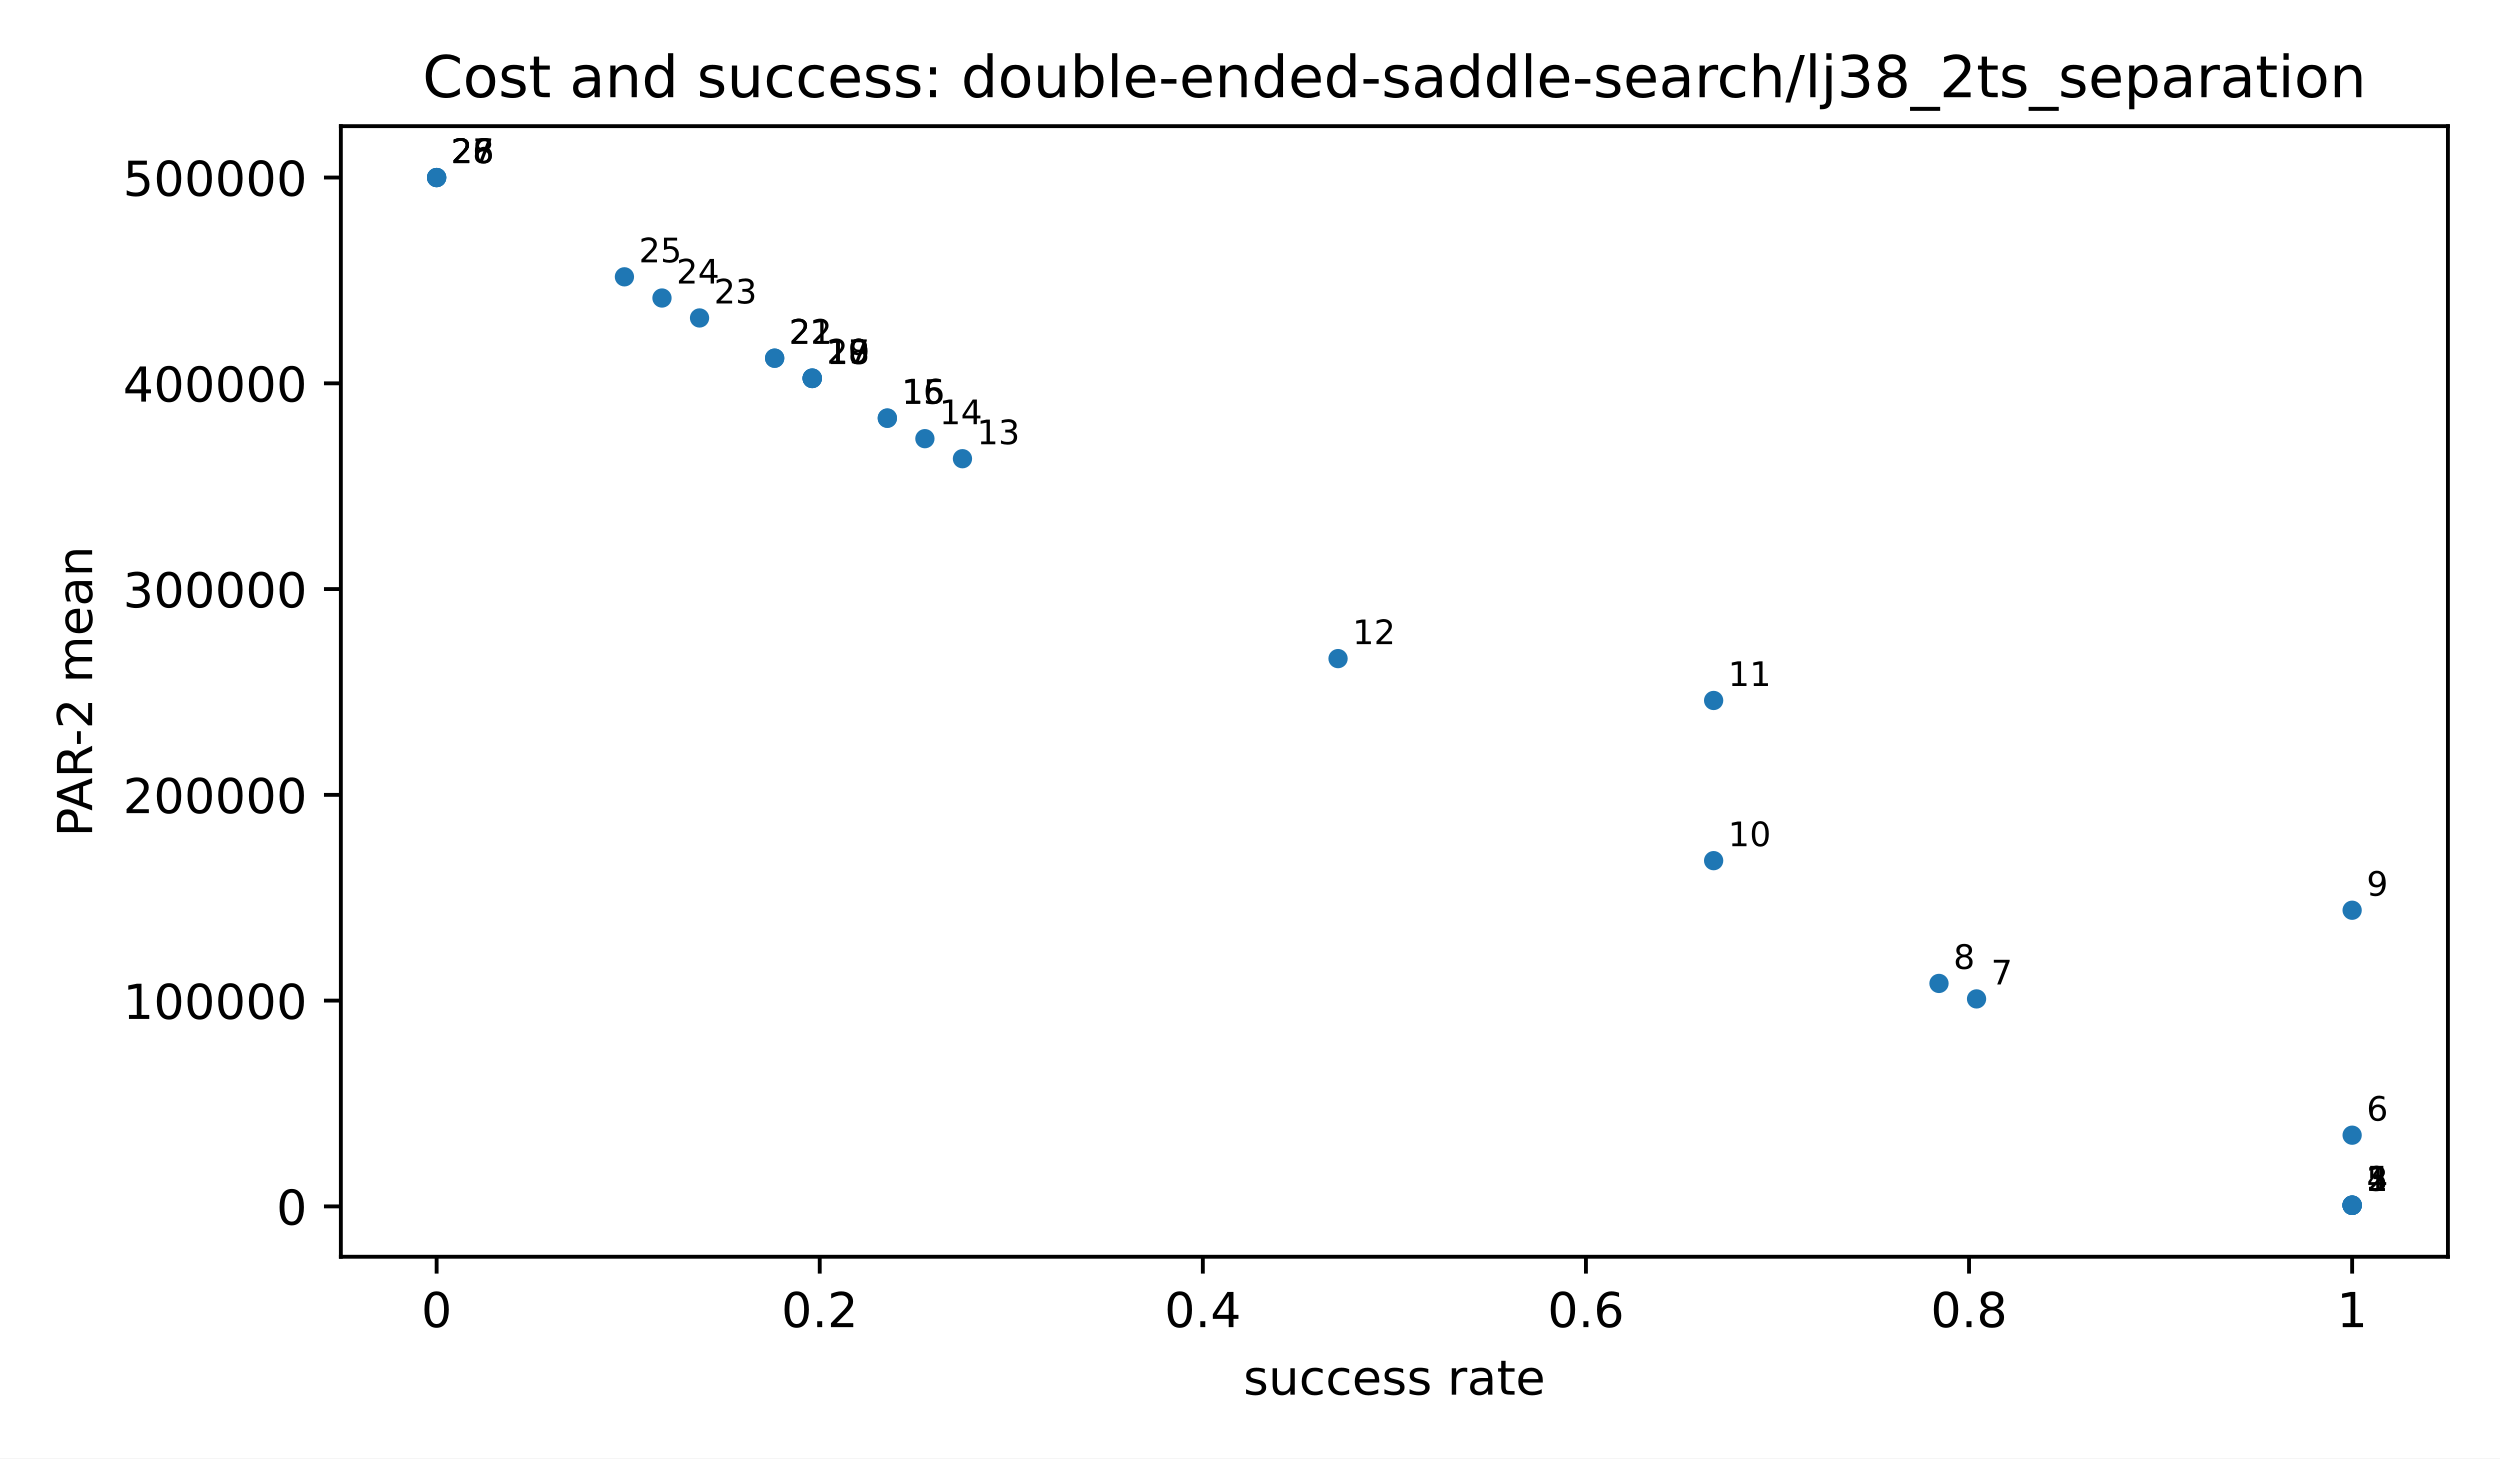
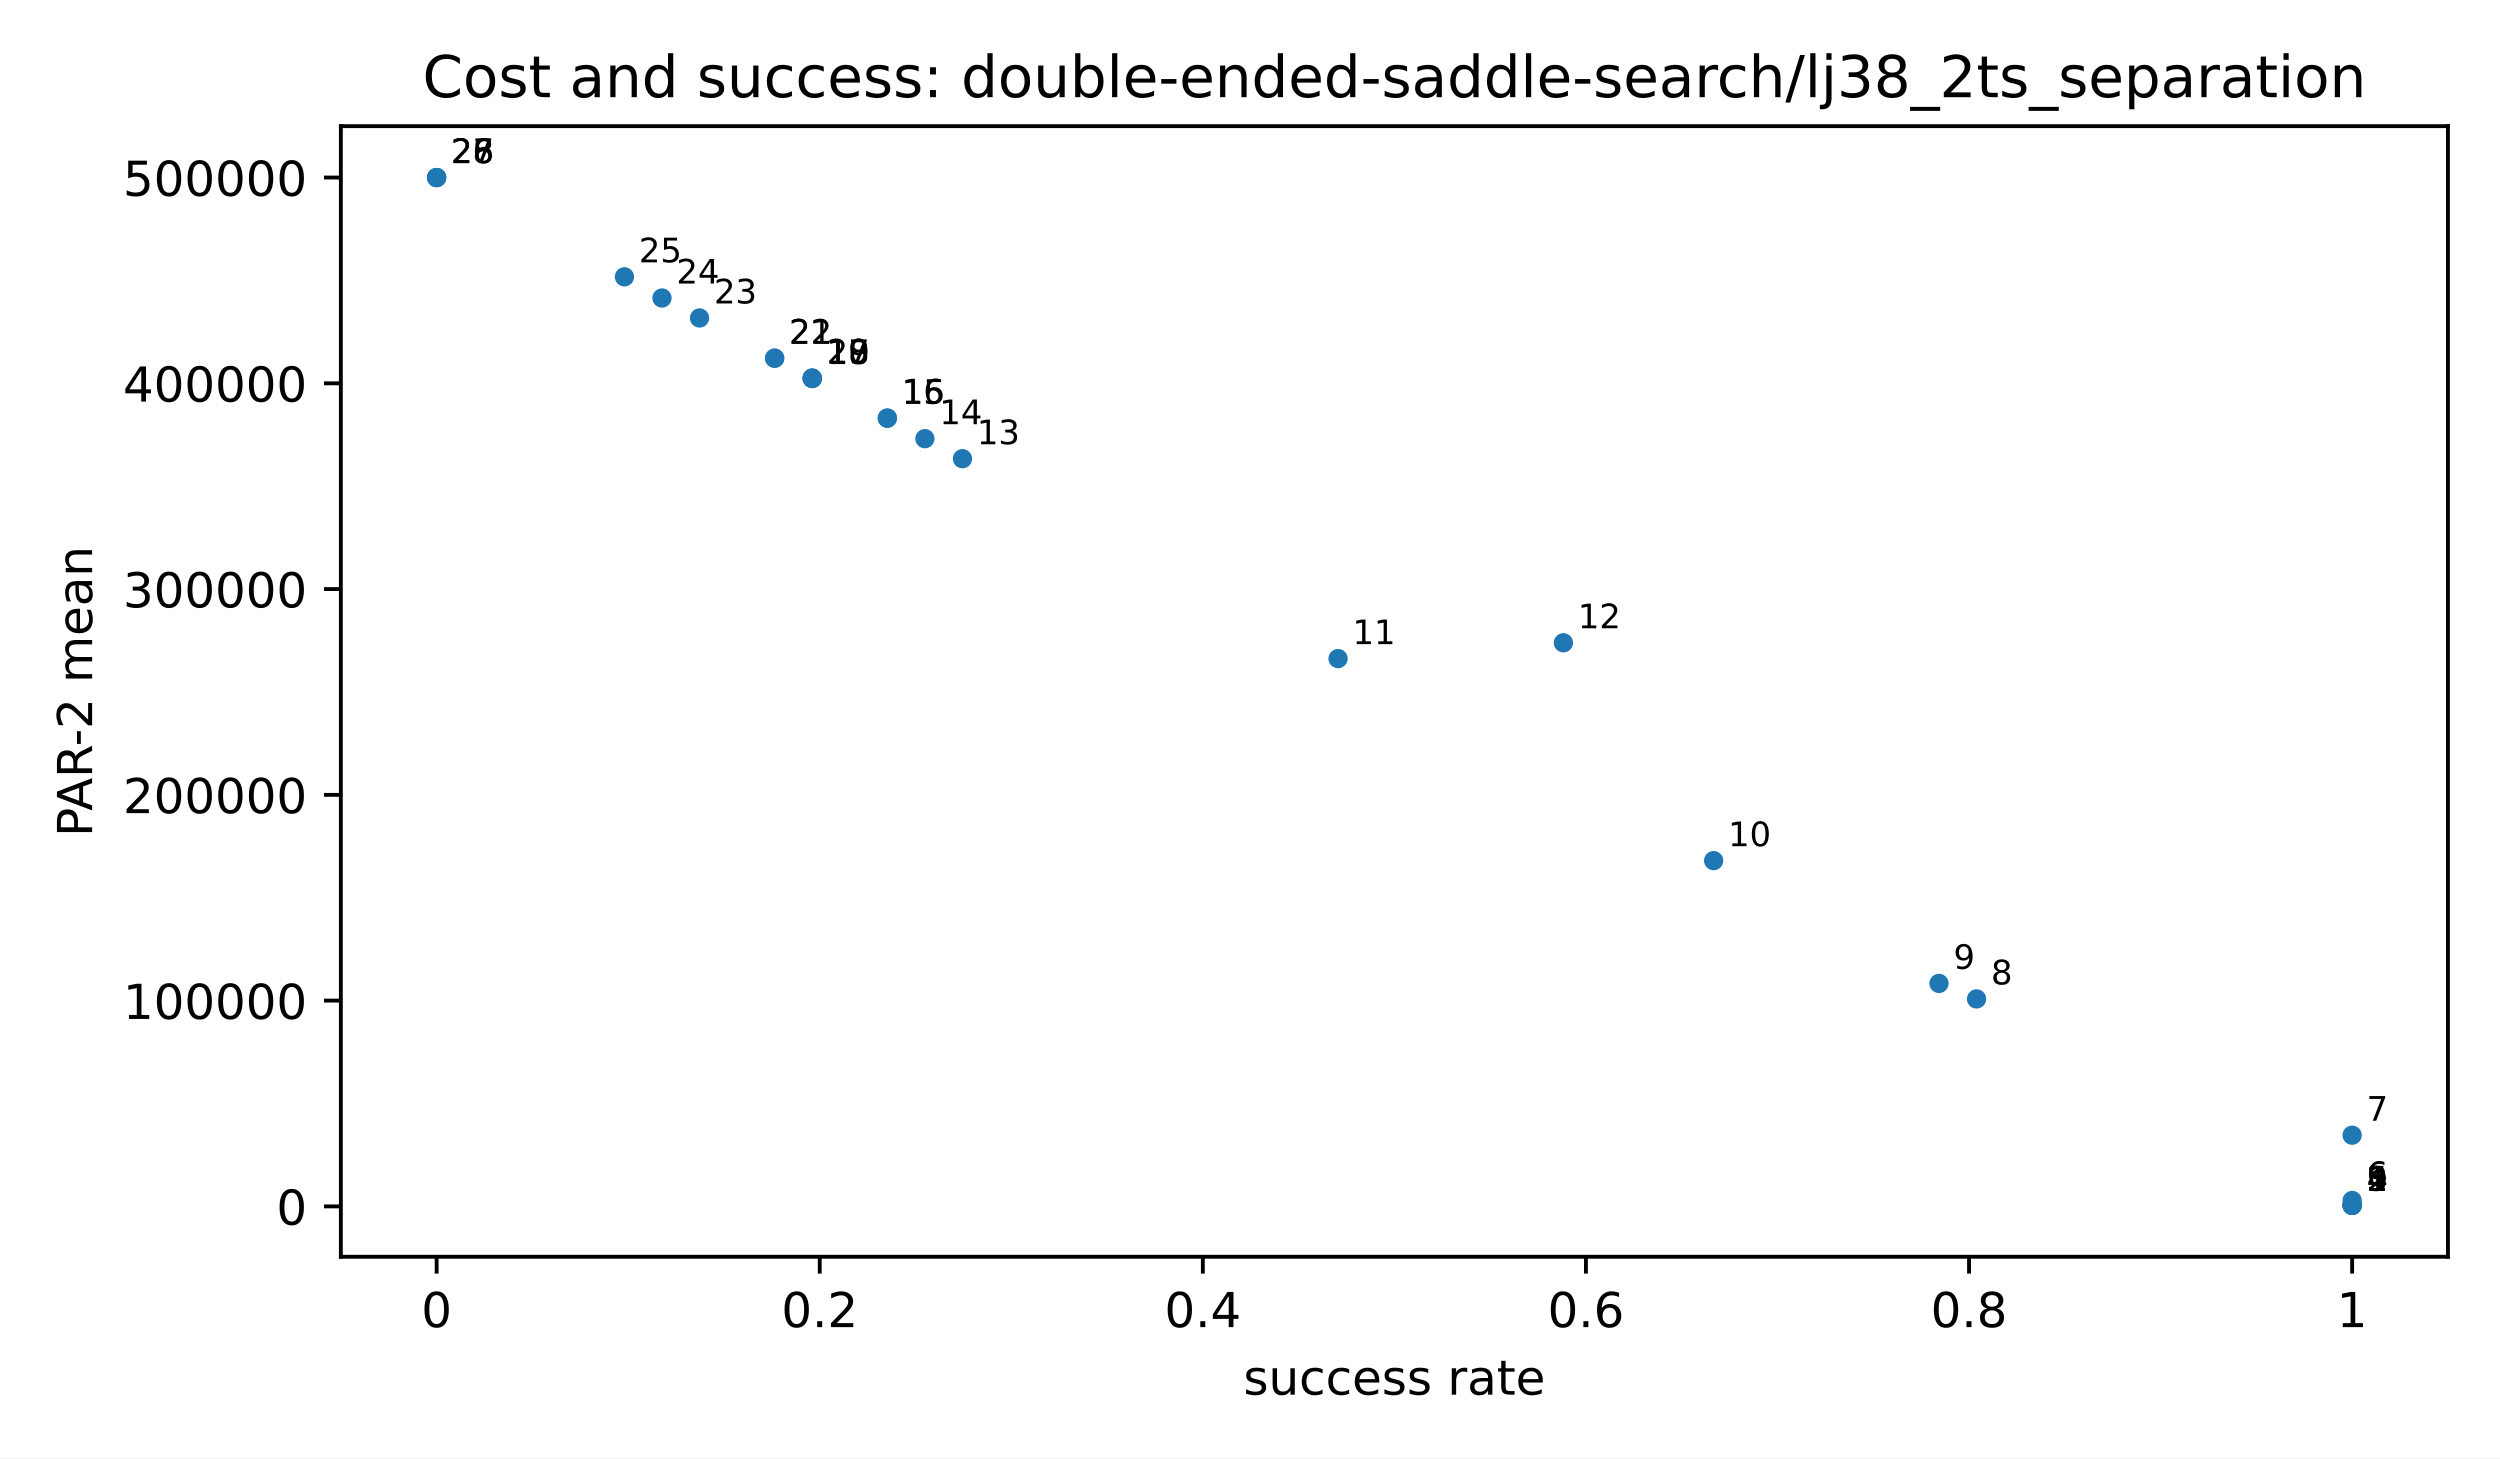
<svg xmlns="http://www.w3.org/2000/svg" xmlns:xlink="http://www.w3.org/1999/xlink" width="518.4pt" height="302.4pt" viewBox="0 0 518.4 302.4" version="1.1">
  <defs>
    <style type="text/css">*{stroke-linejoin: round; stroke-linecap: butt}</style>
  </defs>
  <g id="figure_1">
    <g id="patch_1">
      <path d="M 0 302.4  L 518.4 302.4  L 518.4 0  L 0 0  z " style="fill: #ffffff" />
    </g>
    <g id="axes_1">
      <g id="patch_2">
        <path d="M 70.68 260.6  L 507.6 260.6  L 507.6 26.16  L 70.68 26.16  z " style="fill: #ffffff" />
      </g>
      <g id="PathCollection_1">
        <defs>
          <path id="m2d8934182f" d="M 0 2  C 0.53 2 1.039 1.789 1.414 1.414  C 1.789 1.039 2 0.53 2 0  C 2 -0.53 1.789 -1.039 1.414 -1.414  C 1.039 -1.789 0.53 -2 0 -2  C -0.53 -2 -1.039 -1.789 -1.414 -1.414  C -1.789 -1.039 -2 -0.53 -2 0  C -2 0.53 -1.789 1.039 -1.414 1.414  C -1.039 1.789 -0.53 2 0 2  z " />
        </defs>
        <g clip-path="url(#p58a81f9ba8)">
          <use xlink:href="#m2d8934182f" x="487.74" y="249.944" style="fill: #1f77b4" />
          <use xlink:href="#m2d8934182f" x="487.74" y="249.936" style="fill: #1f77b4" />
          <use xlink:href="#m2d8934182f" x="487.74" y="249.934" style="fill: #1f77b4" />
          <use xlink:href="#m2d8934182f" x="487.74" y="249.917" style="fill: #1f77b4" />
          <use xlink:href="#m2d8934182f" x="487.74" y="249.867" style="fill: #1f77b4" />
+           <use xlink:href="#m2d8934182f" x="487.74" y="248.934" style="fill: #1f77b4" />
          <use xlink:href="#m2d8934182f" x="487.74" y="235.394" style="fill: #1f77b4" />
          <use xlink:href="#m2d8934182f" x="409.858" y="207.135" style="fill: #1f77b4" />
          <use xlink:href="#m2d8934182f" x="402.069" y="203.925" style="fill: #1f77b4" />
-           <use xlink:href="#m2d8934182f" x="487.74" y="188.747" style="fill: #1f77b4" />
          <use xlink:href="#m2d8934182f" x="355.34" y="178.465" style="fill: #1f77b4" />
-           <use xlink:href="#m2d8934182f" x="355.34" y="145.25" style="fill: #1f77b4" />
          <use xlink:href="#m2d8934182f" x="277.458" y="136.568" style="fill: #1f77b4" />
+           <use xlink:href="#m2d8934182f" x="324.187" y="133.285" style="fill: #1f77b4" />
          <use xlink:href="#m2d8934182f" x="199.575" y="95.118" style="fill: #1f77b4" />
          <use xlink:href="#m2d8934182f" x="191.787" y="90.962" style="fill: #1f77b4" />
          <use xlink:href="#m2d8934182f" x="183.999" y="86.746" style="fill: #1f77b4" />
          <use xlink:href="#m2d8934182f" x="183.999" y="86.666" style="fill: #1f77b4" />
          <use xlink:href="#m2d8934182f" x="168.422" y="78.494" style="fill: #1f77b4" />
          <use xlink:href="#m2d8934182f" x="168.422" y="78.486" style="fill: #1f77b4" />
          <use xlink:href="#m2d8934182f" x="168.422" y="78.399" style="fill: #1f77b4" />
          <use xlink:href="#m2d8934182f" x="168.422" y="78.39" style="fill: #1f77b4" />
          <use xlink:href="#m2d8934182f" x="160.634" y="74.274" style="fill: #1f77b4" />
          <use xlink:href="#m2d8934182f" x="160.634" y="74.271" style="fill: #1f77b4" />
          <use xlink:href="#m2d8934182f" x="145.058" y="65.932" style="fill: #1f77b4" />
          <use xlink:href="#m2d8934182f" x="137.269" y="61.797" style="fill: #1f77b4" />
          <use xlink:href="#m2d8934182f" x="129.481" y="57.402" style="fill: #1f77b4" />
          <use xlink:href="#m2d8934182f" x="90.54" y="36.816" style="fill: #1f77b4" />
          <use xlink:href="#m2d8934182f" x="90.54" y="36.816" style="fill: #1f77b4" />
          <use xlink:href="#m2d8934182f" x="90.54" y="36.816" style="fill: #1f77b4" />
        </g>
      </g>
      <g id="matplotlib.axis_1">
        <g id="xtick_1">
          <g id="line2d_1">
            <defs>
              <path id="m8ea4d47d77" d="M 0 0  L 0 3.5  " style="stroke: #000000; stroke-width: 0.8" />
            </defs>
            <g>
              <use xlink:href="#m8ea4d47d77" x="90.54" y="260.6" style="stroke: #000000; stroke-width: 0.8" />
            </g>
          </g>
          <g id="text_1">
            <text style="font-size: 10px; font-family: 'DejaVu Sans', 'Bitstream Vera Sans', 'Computer Modern Sans Serif', 'Lucida Grande', 'Verdana', 'Geneva', 'Lucid', 'Arial', 'Helvetica', 'Avant Garde', sans-serif; text-anchor: middle" x="90.54" y="275.198" transform="rotate(-0 90.54 275.1977)">0</text>
          </g>
        </g>
        <g id="xtick_2">
          <g id="line2d_2">
            <g>
              <use xlink:href="#m8ea4d47d77" x="169.98" y="260.6" style="stroke: #000000; stroke-width: 0.8" />
            </g>
          </g>
          <g id="text_2">
            <text style="font-size: 10px; font-family: 'DejaVu Sans', 'Bitstream Vera Sans', 'Computer Modern Sans Serif', 'Lucida Grande', 'Verdana', 'Geneva', 'Lucid', 'Arial', 'Helvetica', 'Avant Garde', sans-serif; text-anchor: middle" x="169.98" y="275.198" transform="rotate(-0 169.98 275.1977)">0.2</text>
          </g>
        </g>
        <g id="xtick_3">
          <g id="line2d_3">
            <g>
              <use xlink:href="#m8ea4d47d77" x="249.42" y="260.6" style="stroke: #000000; stroke-width: 0.8" />
            </g>
          </g>
          <g id="text_3">
            <text style="font-size: 10px; font-family: 'DejaVu Sans', 'Bitstream Vera Sans', 'Computer Modern Sans Serif', 'Lucida Grande', 'Verdana', 'Geneva', 'Lucid', 'Arial', 'Helvetica', 'Avant Garde', sans-serif; text-anchor: middle" x="249.42" y="275.198" transform="rotate(-0 249.42 275.1977)">0.4</text>
          </g>
        </g>
        <g id="xtick_4">
          <g id="line2d_4">
            <g>
              <use xlink:href="#m8ea4d47d77" x="328.86" y="260.6" style="stroke: #000000; stroke-width: 0.8" />
            </g>
          </g>
          <g id="text_4">
            <text style="font-size: 10px; font-family: 'DejaVu Sans', 'Bitstream Vera Sans', 'Computer Modern Sans Serif', 'Lucida Grande', 'Verdana', 'Geneva', 'Lucid', 'Arial', 'Helvetica', 'Avant Garde', sans-serif; text-anchor: middle" x="328.86" y="275.198" transform="rotate(-0 328.86 275.1977)">0.6</text>
          </g>
        </g>
        <g id="xtick_5">
          <g id="line2d_5">
            <g>
              <use xlink:href="#m8ea4d47d77" x="408.3" y="260.6" style="stroke: #000000; stroke-width: 0.8" />
            </g>
          </g>
          <g id="text_5">
            <text style="font-size: 10px; font-family: 'DejaVu Sans', 'Bitstream Vera Sans', 'Computer Modern Sans Serif', 'Lucida Grande', 'Verdana', 'Geneva', 'Lucid', 'Arial', 'Helvetica', 'Avant Garde', sans-serif; text-anchor: middle" x="408.3" y="275.198" transform="rotate(-0 408.3 275.1977)">0.8</text>
          </g>
        </g>
        <g id="xtick_6">
          <g id="line2d_6">
            <g>
              <use xlink:href="#m8ea4d47d77" x="487.74" y="260.6" style="stroke: #000000; stroke-width: 0.8" />
            </g>
          </g>
          <g id="text_6">
            <text style="font-size: 10px; font-family: 'DejaVu Sans', 'Bitstream Vera Sans', 'Computer Modern Sans Serif', 'Lucida Grande', 'Verdana', 'Geneva', 'Lucid', 'Arial', 'Helvetica', 'Avant Garde', sans-serif; text-anchor: middle" x="487.74" y="275.198" transform="rotate(-0 487.74 275.1977)">1</text>
          </g>
        </g>
        <g id="text_7">
          <text style="font-size: 10px; font-family: 'DejaVu Sans', 'Bitstream Vera Sans', 'Computer Modern Sans Serif', 'Lucida Grande', 'Verdana', 'Geneva', 'Lucid', 'Arial', 'Helvetica', 'Avant Garde', sans-serif; text-anchor: middle" x="289.14" y="289.198" transform="rotate(-0 289.14 289.1977)">success rate</text>
        </g>
      </g>
      <g id="matplotlib.axis_2">
        <g id="ytick_1">
          <g id="line2d_7">
            <defs>
              <path id="md659df78fa" d="M 0 0  L -3.5 0  " style="stroke: #000000; stroke-width: 0.8" />
            </defs>
            <g>
              <use xlink:href="#md659df78fa" x="70.68" y="250.158" style="stroke: #000000; stroke-width: 0.8" />
            </g>
          </g>
          <g id="text_8">
            <text style="font-size: 10px; font-family: 'DejaVu Sans', 'Bitstream Vera Sans', 'Computer Modern Sans Serif', 'Lucida Grande', 'Verdana', 'Geneva', 'Lucid', 'Arial', 'Helvetica', 'Avant Garde', sans-serif; text-anchor: end" x="63.68" y="253.957" transform="rotate(-0 63.68 253.957)">0</text>
          </g>
        </g>
        <g id="ytick_2">
          <g id="line2d_8">
            <g>
              <use xlink:href="#md659df78fa" x="70.68" y="207.49" style="stroke: #000000; stroke-width: 0.8" />
            </g>
          </g>
          <g id="text_9">
            <text style="font-size: 10px; font-family: 'DejaVu Sans', 'Bitstream Vera Sans', 'Computer Modern Sans Serif', 'Lucida Grande', 'Verdana', 'Geneva', 'Lucid', 'Arial', 'Helvetica', 'Avant Garde', sans-serif; text-anchor: end" x="63.68" y="211.289" transform="rotate(-0 63.68 211.2886)">100000</text>
          </g>
        </g>
        <g id="ytick_3">
          <g id="line2d_9">
            <g>
              <use xlink:href="#md659df78fa" x="70.68" y="164.821" style="stroke: #000000; stroke-width: 0.8" />
            </g>
          </g>
          <g id="text_10">
            <text style="font-size: 10px; font-family: 'DejaVu Sans', 'Bitstream Vera Sans', 'Computer Modern Sans Serif', 'Lucida Grande', 'Verdana', 'Geneva', 'Lucid', 'Arial', 'Helvetica', 'Avant Garde', sans-serif; text-anchor: end" x="63.68" y="168.62" transform="rotate(-0 63.68 168.6203)">200000</text>
          </g>
        </g>
        <g id="ytick_4">
          <g id="line2d_10">
            <g>
              <use xlink:href="#md659df78fa" x="70.68" y="122.153" style="stroke: #000000; stroke-width: 0.8" />
            </g>
          </g>
          <g id="text_11">
            <text style="font-size: 10px; font-family: 'DejaVu Sans', 'Bitstream Vera Sans', 'Computer Modern Sans Serif', 'Lucida Grande', 'Verdana', 'Geneva', 'Lucid', 'Arial', 'Helvetica', 'Avant Garde', sans-serif; text-anchor: end" x="63.68" y="125.952" transform="rotate(-0 63.68 125.9519)">300000</text>
          </g>
        </g>
        <g id="ytick_5">
          <g id="line2d_11">
            <g>
              <use xlink:href="#md659df78fa" x="70.68" y="79.485" style="stroke: #000000; stroke-width: 0.8" />
            </g>
          </g>
          <g id="text_12">
            <text style="font-size: 10px; font-family: 'DejaVu Sans', 'Bitstream Vera Sans', 'Computer Modern Sans Serif', 'Lucida Grande', 'Verdana', 'Geneva', 'Lucid', 'Arial', 'Helvetica', 'Avant Garde', sans-serif; text-anchor: end" x="63.68" y="83.284" transform="rotate(-0 63.68 83.28355)">400000</text>
          </g>
        </g>
        <g id="ytick_6">
          <g id="line2d_12">
            <g>
              <use xlink:href="#md659df78fa" x="70.68" y="36.816" style="stroke: #000000; stroke-width: 0.8" />
            </g>
          </g>
          <g id="text_13">
            <text style="font-size: 10px; font-family: 'DejaVu Sans', 'Bitstream Vera Sans', 'Computer Modern Sans Serif', 'Lucida Grande', 'Verdana', 'Geneva', 'Lucid', 'Arial', 'Helvetica', 'Avant Garde', sans-serif; text-anchor: end" x="63.68" y="40.615" transform="rotate(-0 63.68 40.61519)">500000</text>
          </g>
        </g>
        <g id="text_14">
          <text style="font-size: 10px; font-family: 'DejaVu Sans', 'Bitstream Vera Sans', 'Computer Modern Sans Serif', 'Lucida Grande', 'Verdana', 'Geneva', 'Lucid', 'Arial', 'Helvetica', 'Avant Garde', sans-serif; text-anchor: middle" x="19.103" y="143.38" transform="rotate(-90 19.10266 143.38)">PAR-2 mean</text>
        </g>
      </g>
      <g id="patch_3">
        <path d="M 70.68 260.6  L 70.68 26.16  " style="fill: none; stroke: #000000; stroke-width: 0.8; stroke-linejoin: miter; stroke-linecap: square" />
      </g>
      <g id="patch_4">
        <path d="M 507.6 260.6  L 507.6 26.16  " style="fill: none; stroke: #000000; stroke-width: 0.8; stroke-linejoin: miter; stroke-linecap: square" />
      </g>
      <g id="patch_5">
        <path d="M 70.68 260.6  L 507.6 260.6  " style="fill: none; stroke: #000000; stroke-width: 0.8; stroke-linejoin: miter; stroke-linecap: square" />
      </g>
      <g id="patch_6">
        <path d="M 70.68 26.16  L 507.6 26.16  " style="fill: none; stroke: #000000; stroke-width: 0.8; stroke-linejoin: miter; stroke-linecap: square" />
      </g>
      <g id="text_15">
        <text style="font-size: 7px; font-family: 'DejaVu Sans', 'Bitstream Vera Sans', 'Computer Modern Sans Serif', 'Lucida Grande', 'Verdana', 'Geneva', 'Lucid', 'Arial', 'Helvetica', 'Avant Garde', sans-serif; text-anchor: start" x="490.74" y="246.944" transform="rotate(-0 490.74 246.9436)">1</text>
      </g>
      <g id="text_16">
        <text style="font-size: 7px; font-family: 'DejaVu Sans', 'Bitstream Vera Sans', 'Computer Modern Sans Serif', 'Lucida Grande', 'Verdana', 'Geneva', 'Lucid', 'Arial', 'Helvetica', 'Avant Garde', sans-serif; text-anchor: start" x="490.74" y="246.936" transform="rotate(-0 490.74 246.9361)">2</text>
      </g>
      <g id="text_17">
        <text style="font-size: 7px; font-family: 'DejaVu Sans', 'Bitstream Vera Sans', 'Computer Modern Sans Serif', 'Lucida Grande', 'Verdana', 'Geneva', 'Lucid', 'Arial', 'Helvetica', 'Avant Garde', sans-serif; text-anchor: start" x="490.74" y="246.934" transform="rotate(-0 490.74 246.9343)">3</text>
      </g>
      <g id="text_18">
        <text style="font-size: 7px; font-family: 'DejaVu Sans', 'Bitstream Vera Sans', 'Computer Modern Sans Serif', 'Lucida Grande', 'Verdana', 'Geneva', 'Lucid', 'Arial', 'Helvetica', 'Avant Garde', sans-serif; text-anchor: start" x="490.74" y="246.917" transform="rotate(-0 490.74 246.9172)">4</text>
      </g>
      <g id="text_19">
        <text style="font-size: 7px; font-family: 'DejaVu Sans', 'Bitstream Vera Sans', 'Computer Modern Sans Serif', 'Lucida Grande', 'Verdana', 'Geneva', 'Lucid', 'Arial', 'Helvetica', 'Avant Garde', sans-serif; text-anchor: start" x="490.74" y="246.867" transform="rotate(-0 490.74 246.8673)">5</text>
      </g>
      <g id="text_20">
-         <text style="font-size: 7px; font-family: 'DejaVu Sans', 'Bitstream Vera Sans', 'Computer Modern Sans Serif', 'Lucida Grande', 'Verdana', 'Geneva', 'Lucid', 'Arial', 'Helvetica', 'Avant Garde', sans-serif; text-anchor: start" x="490.74" y="232.394" transform="rotate(-0 490.74 232.3936)">6</text>
+         <text style="font-size: 7px; font-family: 'DejaVu Sans', 'Bitstream Vera Sans', 'Computer Modern Sans Serif', 'Lucida Grande', 'Verdana', 'Geneva', 'Lucid', 'Arial', 'Helvetica', 'Avant Garde', sans-serif; text-anchor: start" x="490.74" y="245.934" transform="rotate(-0 490.74 245.9341)">6</text>
      </g>
      <g id="text_21">
-         <text style="font-size: 7px; font-family: 'DejaVu Sans', 'Bitstream Vera Sans', 'Computer Modern Sans Serif', 'Lucida Grande', 'Verdana', 'Geneva', 'Lucid', 'Arial', 'Helvetica', 'Avant Garde', sans-serif; text-anchor: start" x="412.858" y="204.135" transform="rotate(-0 412.8576 204.1352)">7</text>
+         <text style="font-size: 7px; font-family: 'DejaVu Sans', 'Bitstream Vera Sans', 'Computer Modern Sans Serif', 'Lucida Grande', 'Verdana', 'Geneva', 'Lucid', 'Arial', 'Helvetica', 'Avant Garde', sans-serif; text-anchor: start" x="490.74" y="232.394" transform="rotate(-0 490.74 232.3936)">7</text>
      </g>
      <g id="text_22">
-         <text style="font-size: 7px; font-family: 'DejaVu Sans', 'Bitstream Vera Sans', 'Computer Modern Sans Serif', 'Lucida Grande', 'Verdana', 'Geneva', 'Lucid', 'Arial', 'Helvetica', 'Avant Garde', sans-serif; text-anchor: start" x="405.069" y="200.925" transform="rotate(-0 405.0694 200.9246)">8</text>
+         <text style="font-size: 7px; font-family: 'DejaVu Sans', 'Bitstream Vera Sans', 'Computer Modern Sans Serif', 'Lucida Grande', 'Verdana', 'Geneva', 'Lucid', 'Arial', 'Helvetica', 'Avant Garde', sans-serif; text-anchor: start" x="412.858" y="204.135" transform="rotate(-0 412.8576 204.1352)">8</text>
      </g>
      <g id="text_23">
-         <text style="font-size: 7px; font-family: 'DejaVu Sans', 'Bitstream Vera Sans', 'Computer Modern Sans Serif', 'Lucida Grande', 'Verdana', 'Geneva', 'Lucid', 'Arial', 'Helvetica', 'Avant Garde', sans-serif; text-anchor: start" x="490.74" y="185.747" transform="rotate(-0 490.74 185.7469)">9</text>
+         <text style="font-size: 7px; font-family: 'DejaVu Sans', 'Bitstream Vera Sans', 'Computer Modern Sans Serif', 'Lucida Grande', 'Verdana', 'Geneva', 'Lucid', 'Arial', 'Helvetica', 'Avant Garde', sans-serif; text-anchor: start" x="405.069" y="200.925" transform="rotate(-0 405.0694 200.9246)">9</text>
      </g>
      <g id="text_24">
        <text style="font-size: 7px; font-family: 'DejaVu Sans', 'Bitstream Vera Sans', 'Computer Modern Sans Serif', 'Lucida Grande', 'Verdana', 'Geneva', 'Lucid', 'Arial', 'Helvetica', 'Avant Garde', sans-serif; text-anchor: start" x="358.34" y="175.465" transform="rotate(-0 358.34 175.4649)">10</text>
      </g>
      <g id="text_25">
-         <text style="font-size: 7px; font-family: 'DejaVu Sans', 'Bitstream Vera Sans', 'Computer Modern Sans Serif', 'Lucida Grande', 'Verdana', 'Geneva', 'Lucid', 'Arial', 'Helvetica', 'Avant Garde', sans-serif; text-anchor: start" x="358.34" y="142.25" transform="rotate(-0 358.34 142.2496)">11</text>
+         <text style="font-size: 7px; font-family: 'DejaVu Sans', 'Bitstream Vera Sans', 'Computer Modern Sans Serif', 'Lucida Grande', 'Verdana', 'Geneva', 'Lucid', 'Arial', 'Helvetica', 'Avant Garde', sans-serif; text-anchor: start" x="280.458" y="133.568" transform="rotate(-0 280.4576 133.5683)">11</text>
      </g>
      <g id="text_26">
-         <text style="font-size: 7px; font-family: 'DejaVu Sans', 'Bitstream Vera Sans', 'Computer Modern Sans Serif', 'Lucida Grande', 'Verdana', 'Geneva', 'Lucid', 'Arial', 'Helvetica', 'Avant Garde', sans-serif; text-anchor: start" x="280.458" y="133.568" transform="rotate(-0 280.4576 133.5683)">12</text>
+         <text style="font-size: 7px; font-family: 'DejaVu Sans', 'Bitstream Vera Sans', 'Computer Modern Sans Serif', 'Lucida Grande', 'Verdana', 'Geneva', 'Lucid', 'Arial', 'Helvetica', 'Avant Garde', sans-serif; text-anchor: start" x="327.187" y="130.285" transform="rotate(-0 327.1871 130.2847)">12</text>
      </g>
      <g id="text_27">
        <text style="font-size: 7px; font-family: 'DejaVu Sans', 'Bitstream Vera Sans', 'Computer Modern Sans Serif', 'Lucida Grande', 'Verdana', 'Geneva', 'Lucid', 'Arial', 'Helvetica', 'Avant Garde', sans-serif; text-anchor: start" x="202.575" y="92.118" transform="rotate(-0 202.5753 92.11768)">13</text>
      </g>
      <g id="text_28">
        <text style="font-size: 7px; font-family: 'DejaVu Sans', 'Bitstream Vera Sans', 'Computer Modern Sans Serif', 'Lucida Grande', 'Verdana', 'Geneva', 'Lucid', 'Arial', 'Helvetica', 'Avant Garde', sans-serif; text-anchor: start" x="194.787" y="87.962" transform="rotate(-0 194.7871 87.96163)">14</text>
      </g>
      <g id="text_29">
        <text style="font-size: 7px; font-family: 'DejaVu Sans', 'Bitstream Vera Sans', 'Computer Modern Sans Serif', 'Lucida Grande', 'Verdana', 'Geneva', 'Lucid', 'Arial', 'Helvetica', 'Avant Garde', sans-serif; text-anchor: start" x="186.999" y="83.746" transform="rotate(-0 186.9988 83.74639)">15</text>
      </g>
      <g id="text_30">
        <text style="font-size: 7px; font-family: 'DejaVu Sans', 'Bitstream Vera Sans', 'Computer Modern Sans Serif', 'Lucida Grande', 'Verdana', 'Geneva', 'Lucid', 'Arial', 'Helvetica', 'Avant Garde', sans-serif; text-anchor: start" x="186.999" y="83.666" transform="rotate(-0 186.9988 83.66557)">16</text>
      </g>
      <g id="text_31">
        <text style="font-size: 7px; font-family: 'DejaVu Sans', 'Bitstream Vera Sans', 'Computer Modern Sans Serif', 'Lucida Grande', 'Verdana', 'Geneva', 'Lucid', 'Arial', 'Helvetica', 'Avant Garde', sans-serif; text-anchor: start" x="171.422" y="75.494" transform="rotate(-0 171.4224 75.49432)">17</text>
      </g>
      <g id="text_32">
        <text style="font-size: 7px; font-family: 'DejaVu Sans', 'Bitstream Vera Sans', 'Computer Modern Sans Serif', 'Lucida Grande', 'Verdana', 'Geneva', 'Lucid', 'Arial', 'Helvetica', 'Avant Garde', sans-serif; text-anchor: start" x="171.422" y="75.486" transform="rotate(-0 171.4224 75.48628)">18</text>
      </g>
      <g id="text_33">
        <text style="font-size: 7px; font-family: 'DejaVu Sans', 'Bitstream Vera Sans', 'Computer Modern Sans Serif', 'Lucida Grande', 'Verdana', 'Geneva', 'Lucid', 'Arial', 'Helvetica', 'Avant Garde', sans-serif; text-anchor: start" x="171.422" y="75.399" transform="rotate(-0 171.4224 75.39877)">19</text>
      </g>
      <g id="text_34">
        <text style="font-size: 7px; font-family: 'DejaVu Sans', 'Bitstream Vera Sans', 'Computer Modern Sans Serif', 'Lucida Grande', 'Verdana', 'Geneva', 'Lucid', 'Arial', 'Helvetica', 'Avant Garde', sans-serif; text-anchor: start" x="171.422" y="75.39" transform="rotate(-0 171.4224 75.3905)">20</text>
      </g>
      <g id="text_35">
        <text style="font-size: 7px; font-family: 'DejaVu Sans', 'Bitstream Vera Sans', 'Computer Modern Sans Serif', 'Lucida Grande', 'Verdana', 'Geneva', 'Lucid', 'Arial', 'Helvetica', 'Avant Garde', sans-serif; text-anchor: start" x="163.634" y="71.274" transform="rotate(-0 163.6341 71.27351)">21</text>
      </g>
      <g id="text_36">
        <text style="font-size: 7px; font-family: 'DejaVu Sans', 'Bitstream Vera Sans', 'Computer Modern Sans Serif', 'Lucida Grande', 'Verdana', 'Geneva', 'Lucid', 'Arial', 'Helvetica', 'Avant Garde', sans-serif; text-anchor: start" x="163.634" y="71.271" transform="rotate(-0 163.6341 71.27115)">22</text>
      </g>
      <g id="text_37">
        <text style="font-size: 7px; font-family: 'DejaVu Sans', 'Bitstream Vera Sans', 'Computer Modern Sans Serif', 'Lucida Grande', 'Verdana', 'Geneva', 'Lucid', 'Arial', 'Helvetica', 'Avant Garde', sans-serif; text-anchor: start" x="148.058" y="62.932" transform="rotate(-0 148.0576 62.93176)">23</text>
      </g>
      <g id="text_38">
        <text style="font-size: 7px; font-family: 'DejaVu Sans', 'Bitstream Vera Sans', 'Computer Modern Sans Serif', 'Lucida Grande', 'Verdana', 'Geneva', 'Lucid', 'Arial', 'Helvetica', 'Avant Garde', sans-serif; text-anchor: start" x="140.269" y="58.797" transform="rotate(-0 140.2694 58.79658)">24</text>
      </g>
      <g id="text_39">
        <text style="font-size: 7px; font-family: 'DejaVu Sans', 'Bitstream Vera Sans', 'Computer Modern Sans Serif', 'Lucida Grande', 'Verdana', 'Geneva', 'Lucid', 'Arial', 'Helvetica', 'Avant Garde', sans-serif; text-anchor: start" x="132.481" y="54.402" transform="rotate(-0 132.4812 54.40243)">25</text>
      </g>
      <g id="text_40">
        <text style="font-size: 7px; font-family: 'DejaVu Sans', 'Bitstream Vera Sans', 'Computer Modern Sans Serif', 'Lucida Grande', 'Verdana', 'Geneva', 'Lucid', 'Arial', 'Helvetica', 'Avant Garde', sans-serif; text-anchor: start" x="93.54" y="33.816" transform="rotate(-0 93.54 33.81636)">26</text>
      </g>
      <g id="text_41">
        <text style="font-size: 7px; font-family: 'DejaVu Sans', 'Bitstream Vera Sans', 'Computer Modern Sans Serif', 'Lucida Grande', 'Verdana', 'Geneva', 'Lucid', 'Arial', 'Helvetica', 'Avant Garde', sans-serif; text-anchor: start" x="93.54" y="33.816" transform="rotate(-0 93.54 33.81636)">27</text>
      </g>
      <g id="text_42">
        <text style="font-size: 7px; font-family: 'DejaVu Sans', 'Bitstream Vera Sans', 'Computer Modern Sans Serif', 'Lucida Grande', 'Verdana', 'Geneva', 'Lucid', 'Arial', 'Helvetica', 'Avant Garde', sans-serif; text-anchor: start" x="93.54" y="33.816" transform="rotate(-0 93.54 33.81636)">28</text>
      </g>
      <g id="text_43">
        <text style="font-size: 12px; font-family: 'DejaVu Sans', 'Bitstream Vera Sans', 'Computer Modern Sans Serif', 'Lucida Grande', 'Verdana', 'Geneva', 'Lucid', 'Arial', 'Helvetica', 'Avant Garde', sans-serif; text-anchor: middle" x="289.14" y="20.16" transform="rotate(-0 289.14 20.16)">Cost and success: double-ended-saddle-search/lj38_2ts_separation</text>
      </g>
    </g>
  </g>
  <defs>
    <clipPath id="p58a81f9ba8">
      <rect x="70.68" y="26.16" width="436.92" height="234.44" />
    </clipPath>
  </defs>
</svg>
